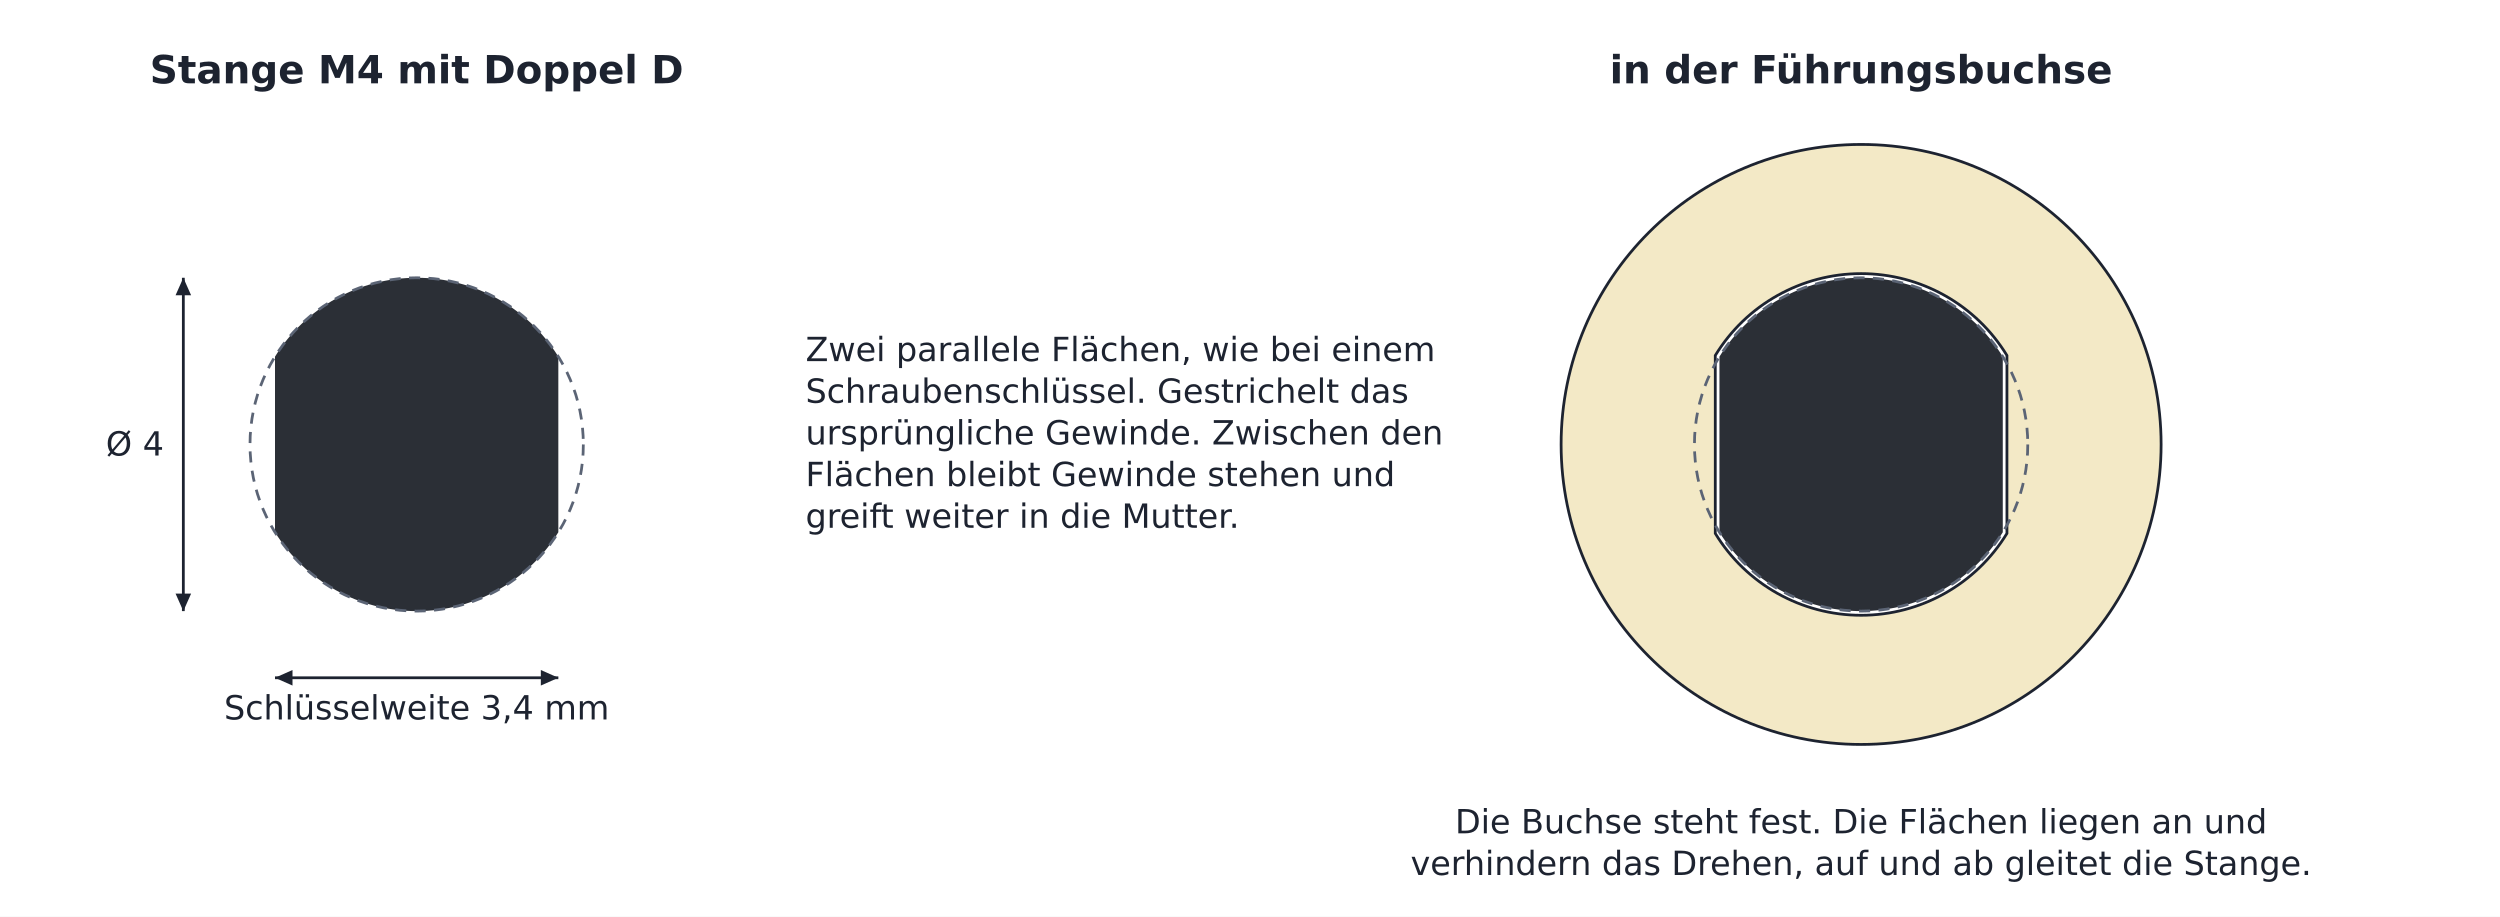
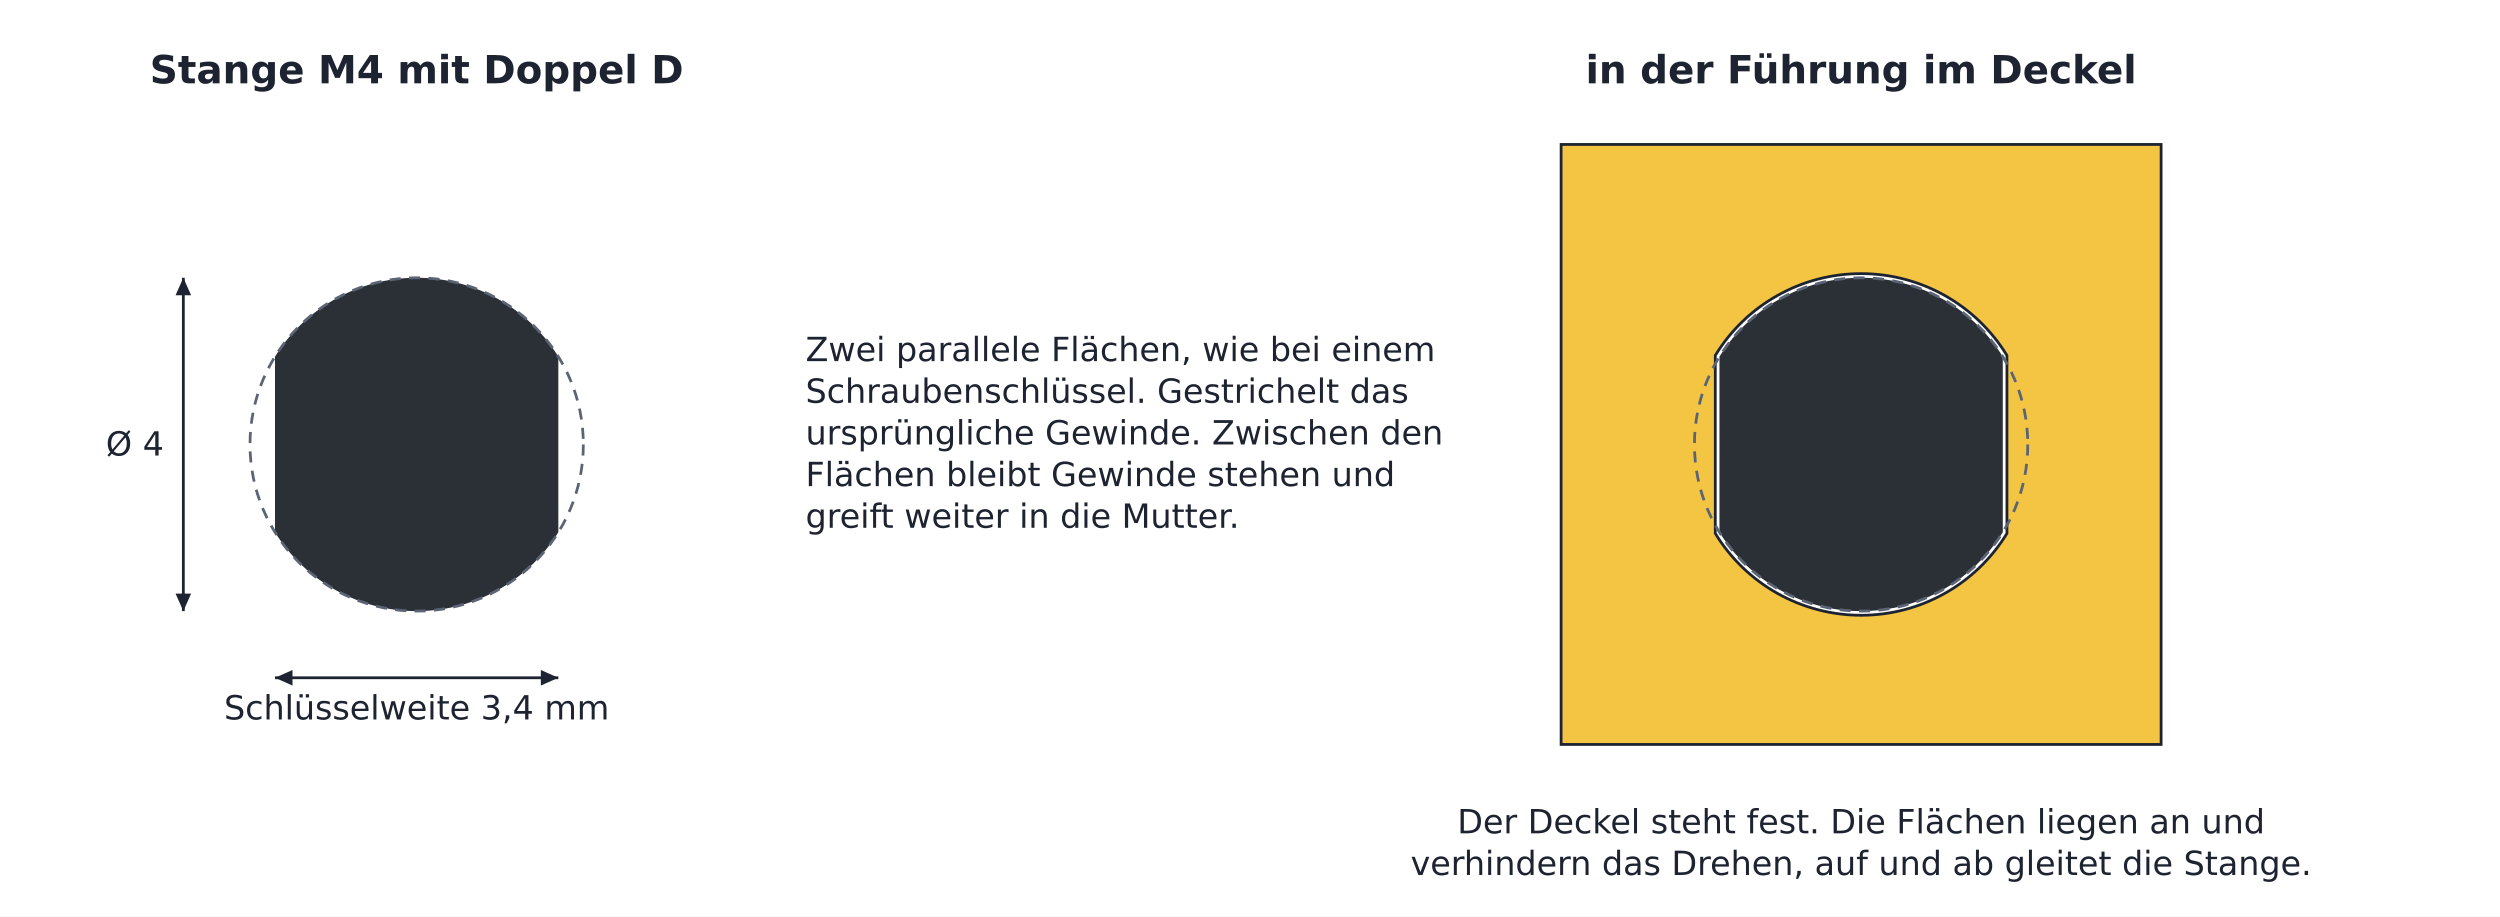
<svg xmlns="http://www.w3.org/2000/svg" width="900" height="330" viewBox="0 0 900 330" font-family="DejaVu Sans, Arial, Helvetica, sans-serif">
  <defs>
    <marker id="arrow" viewBox="0 0 10 10" refX="9" refY="5" markerWidth="7" markerHeight="7" orient="auto-start-reverse">
      <path d="M0,1 L9,5 L0,9 z" fill="#1d2330" />
    </marker>
  </defs>
  <rect width="100%" height="100%" fill="#ffffff" />
  <path d="M201.00,128.39 L201.00,191.61 A60.00,60.00 0 0 1 99.00,191.61 L99.00,128.39 A60.00,60.00 0 0 1 201.00,128.39 Z" fill="#2b2f36" stroke="none" />
  <circle cx="150.00" cy="160.00" r="60.00" fill="none" stroke="#5b6475" stroke-width="1" stroke-dasharray="4 3" />
  <text x="150.00" y="30.00" font-size="14" text-anchor="middle" font-weight="bold" fill="#1d2330">Stange M4 mit Doppel D</text>
-   <circle cx="670.00" cy="160.00" r="108.00" fill="#f3e9c6" stroke="#1d2330" />
+   <rect x="562.00" y="52.00" width="216.00" height="216.00" fill="#f4c542" stroke="#1d2330" />
  <path d="M722.50,127.97 L722.50,192.03 A61.50,61.50 0 0 1 617.50,192.03 L617.50,127.97 A61.50,61.50 0 0 1 722.50,127.97 Z" fill="#ffffff" stroke="#1d2330" stroke-width="1" />
  <path d="M721.00,128.39 L721.00,191.61 A60.00,60.00 0 0 1 619.00,191.61 L619.00,128.39 A60.00,60.00 0 0 1 721.00,128.39 Z" fill="#2b2f36" stroke="none" />
  <circle cx="670.00" cy="160.00" r="60.00" fill="none" stroke="#5b6475" stroke-width="1" stroke-dasharray="4 3" />
-   <text x="670.00" y="30.00" font-size="14" text-anchor="middle" font-weight="bold" fill="#1d2330">in der Führungsbuchse</text>
+   <text x="670.00" y="30.00" font-size="14" text-anchor="middle" font-weight="bold" fill="#1d2330">in der Führung im Deckel</text>
  <line x1="99.00" y1="244.00" x2="201.00" y2="244.00" stroke="#1d2330" stroke-width="1.0" marker-start="url(#arrow)" marker-end="url(#arrow)" />
  <text x="150.00" y="259.00" font-size="12" text-anchor="middle" fill="#1d2330">Schlüsselweite 3,4 mm</text>
  <line x1="66.00" y1="100.00" x2="66.00" y2="220.00" stroke="#1d2330" stroke-width="1.0" marker-start="url(#arrow)" marker-end="url(#arrow)" />
  <text x="59.00" y="164.00" font-size="12" text-anchor="end" fill="#1d2330">Ø 4</text>
  <text x="290.00" y="130.00" font-size="12" text-anchor="start" fill="#1d2330">Zwei parallele Flächen, wie bei einem</text>
  <text x="290.00" y="145.00" font-size="12" text-anchor="start" fill="#1d2330">Schraubenschlüssel. Gestrichelt das</text>
  <text x="290.00" y="160.00" font-size="12" text-anchor="start" fill="#1d2330">ursprüngliche Gewinde. Zwischen den</text>
  <text x="290.00" y="175.00" font-size="12" text-anchor="start" fill="#1d2330">Flächen bleibt Gewinde stehen und</text>
  <text x="290.00" y="190.00" font-size="12" text-anchor="start" fill="#1d2330">greift weiter in die Mutter.</text>
-   <text x="670.00" y="300.00" font-size="12" text-anchor="middle" fill="#1d2330">Die Buchse steht fest. Die Flächen liegen an und</text>
+   <text x="670.00" y="300.00" font-size="12" text-anchor="middle" fill="#1d2330">Der Deckel steht fest. Die Flächen liegen an und</text>
  <text x="670.00" y="315.00" font-size="12" text-anchor="middle" fill="#1d2330">verhindern das Drehen, auf und ab gleitet die Stange.</text>
</svg>
